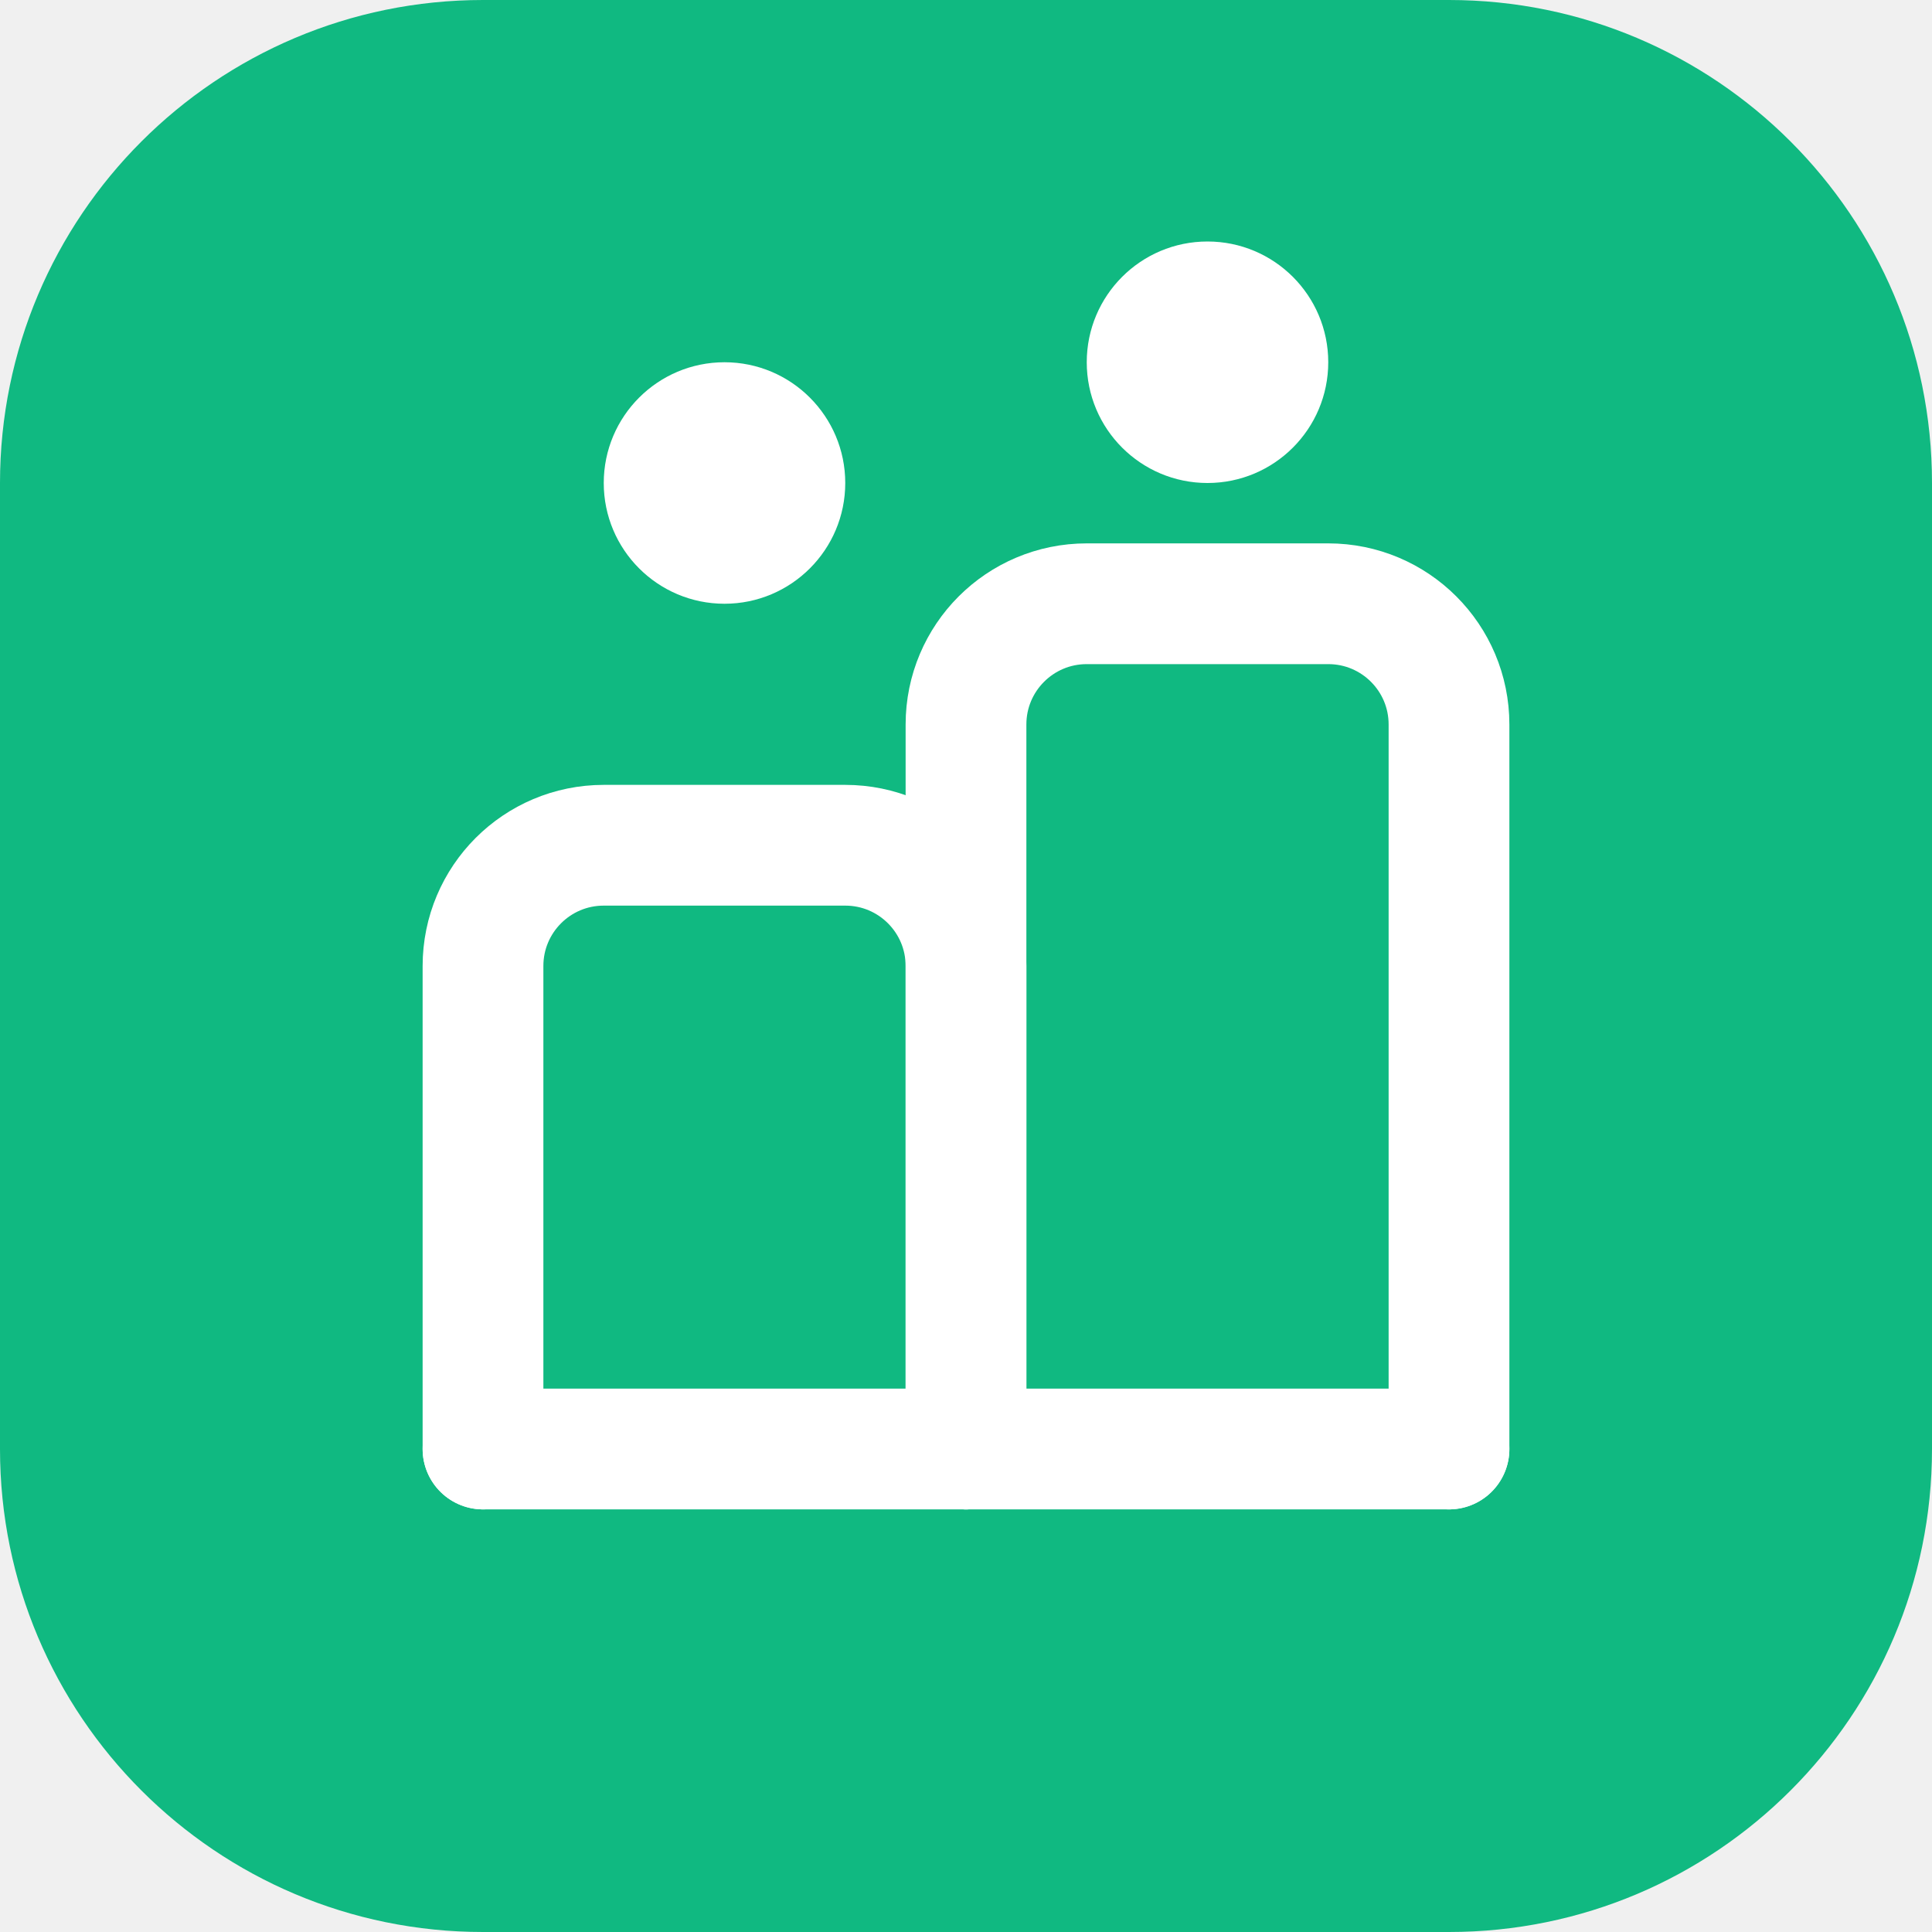
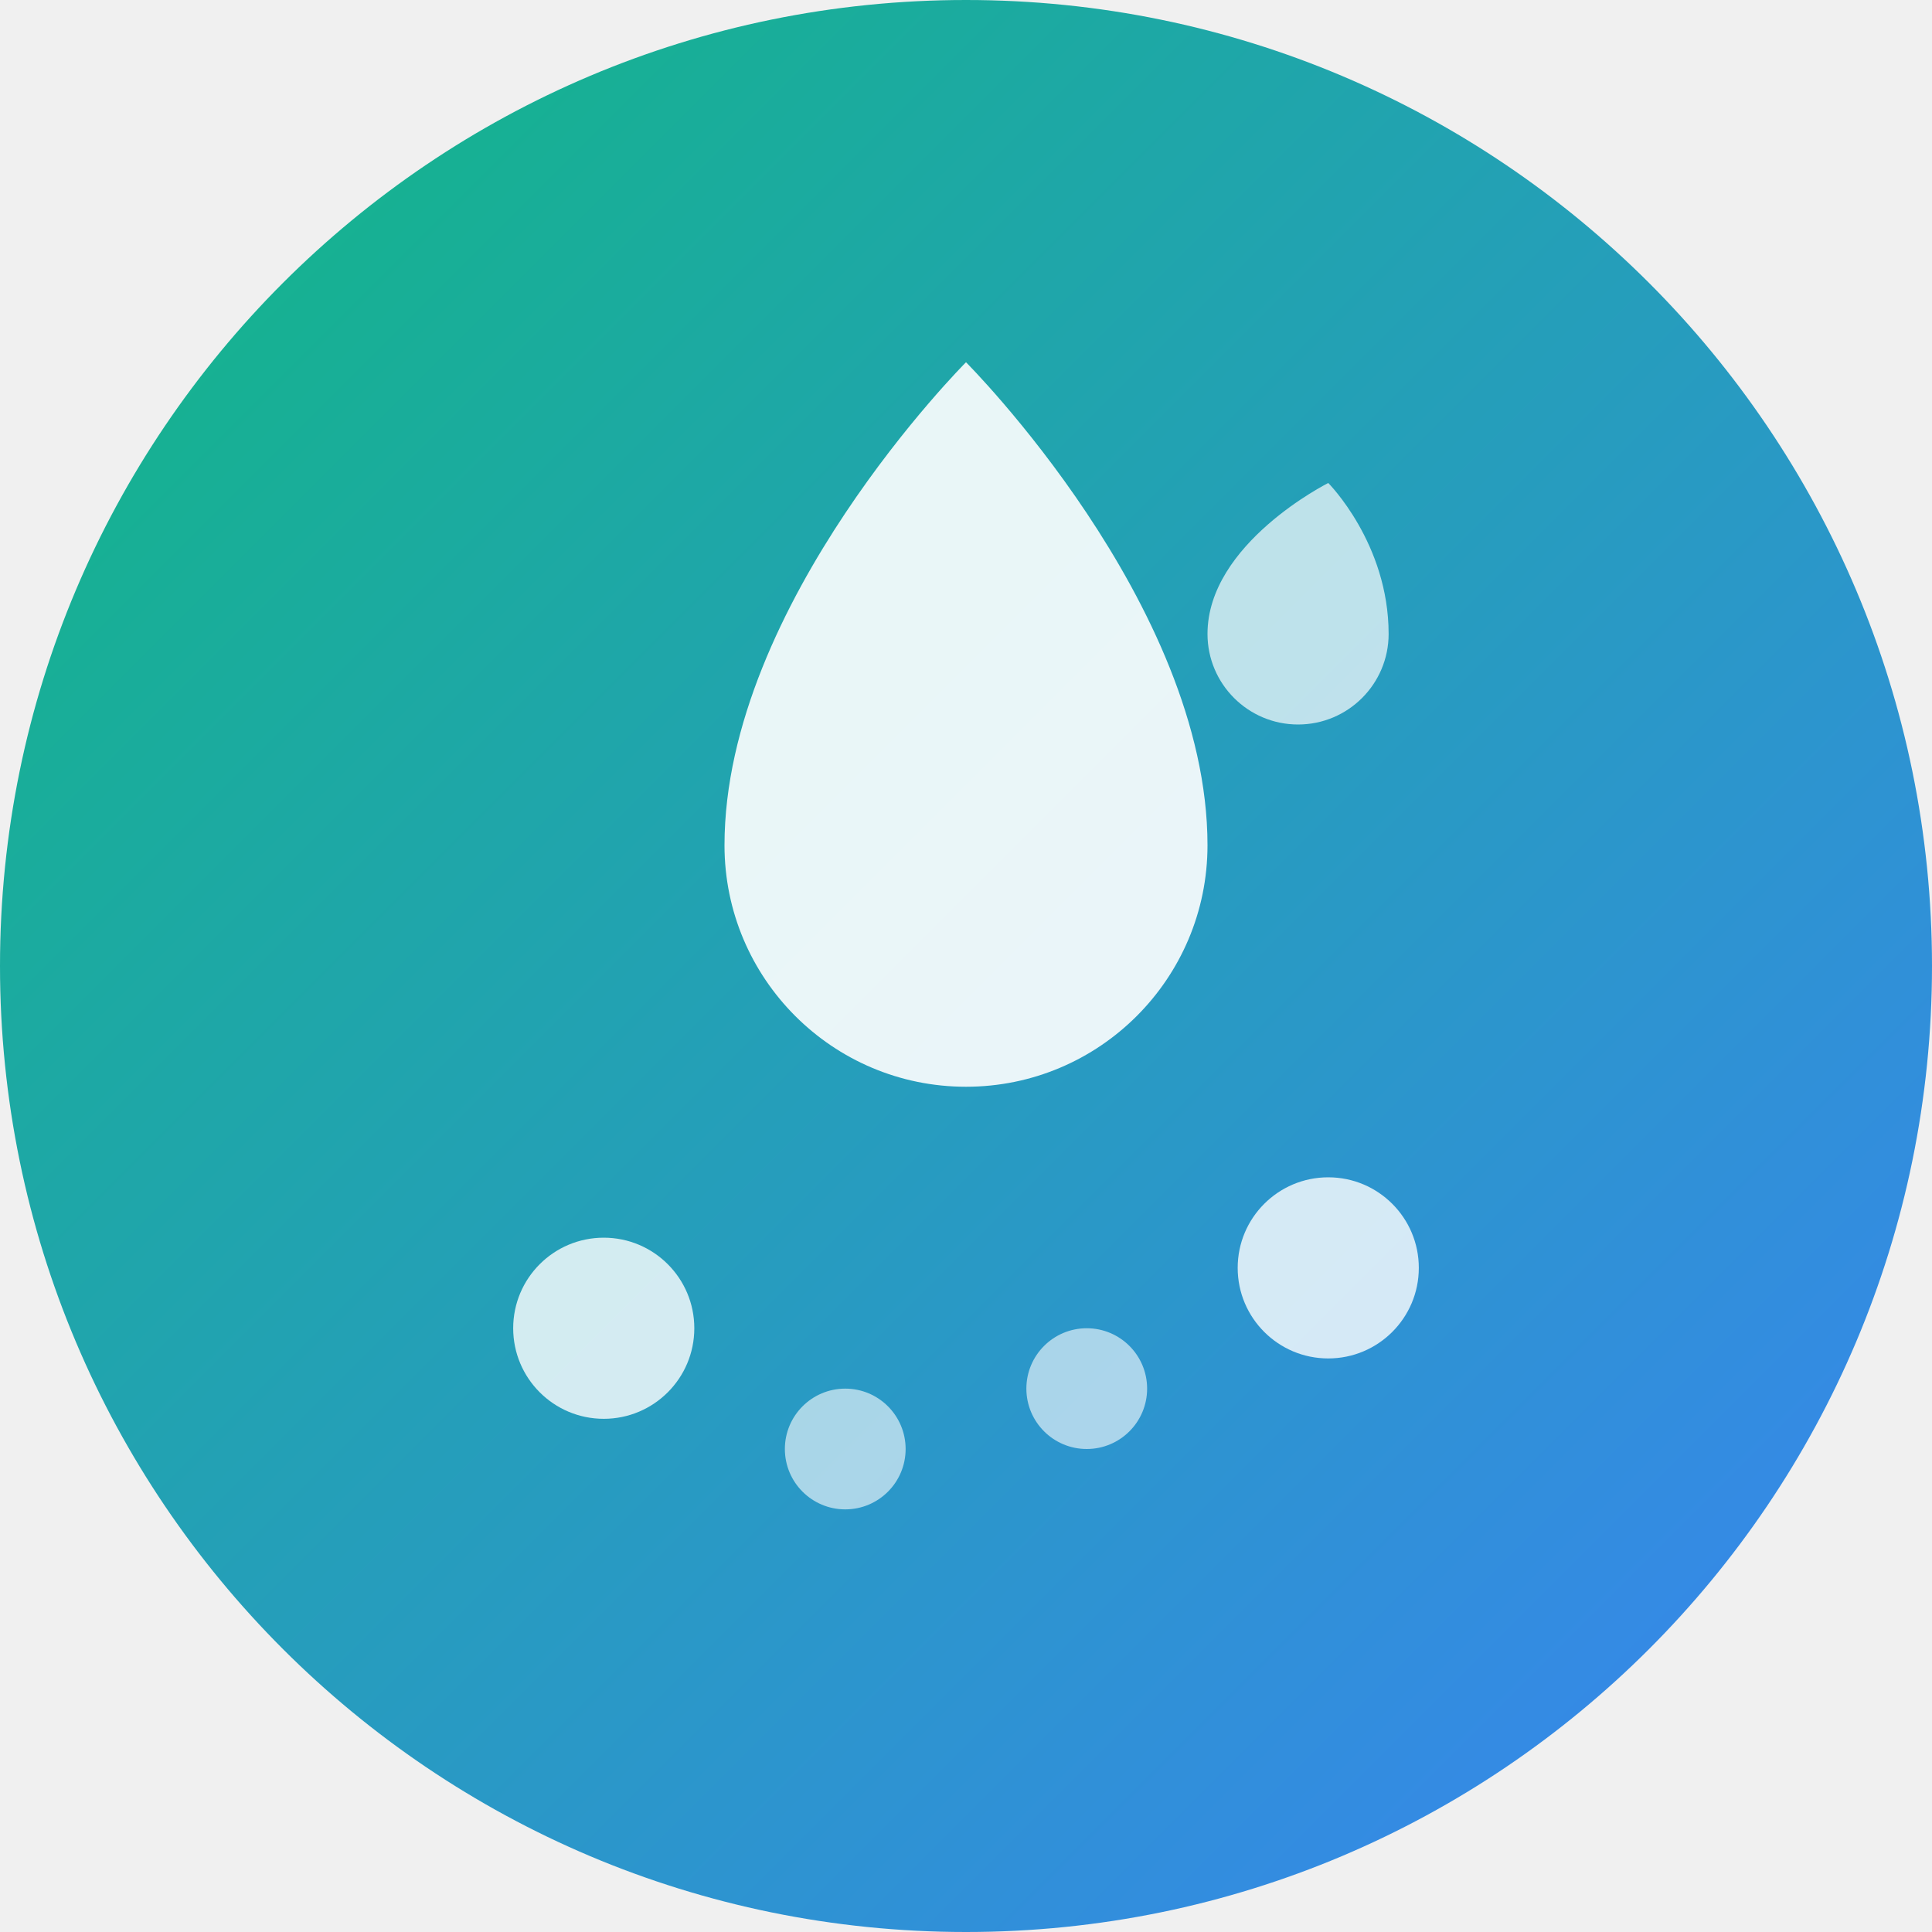
<svg xmlns="http://www.w3.org/2000/svg" width="32" height="32" viewBox="0 0 32 32" fill="none">
-   <rect width="32" height="32" rx="8" fill="#10b981" />
-   <path d="M8 24V16C8 14.895 8.895 14 10 14H14C15.105 14 16 14.895 16 16V24" stroke="white" stroke-width="2" stroke-linecap="round" />
-   <path d="M16 24V12C16 10.895 16.895 10 18 10H22C23.105 10 24 10.895 24 12V24" stroke="white" stroke-width="2" stroke-linecap="round" />
-   <path d="M8 24H24" stroke="white" stroke-width="2" stroke-linecap="round" />
-   <circle cx="12" cy="8" r="2" fill="white" />
-   <circle cx="20" cy="6" r="2" fill="white" />
+   <defs>
+     <linearGradient id="grad1" x1="0%" y1="0%" x2="100%" y2="100%">
+       <stop offset="0%" style="stop-color:#10B981;stop-opacity:1" />
+       <stop offset="100%" style="stop-color:#3B82F6;stop-opacity:1" />
+     </linearGradient>
+   </defs>
+   <circle cx="16" cy="16" r="16" fill="url(#grad1)" />
+   <path d="M16 6C16 6 12 10 12 14C12 16.209 13.791 18 16 18C18.209 18 20 16.209 20 14C20 10 16 6 16 6Z" fill="white" opacity="0.9" />
+   <path d="M22 8C22 8 20 9 20 10.5C20 11.328 20.672 12 21.5 12C22.328 12 23 11.328 23 10.5C23 9 22 8 22 8Z" fill="white" opacity="0.7" />
+   <circle cx="10" cy="22" r="1.5" fill="white" opacity="0.8" />
+   <circle cx="14" cy="24" r="1" fill="white" opacity="0.6" />
+   <circle cx="18" cy="23" r="1" fill="white" opacity="0.6" />
+   <circle cx="22" cy="21" r="1.5" fill="white" opacity="0.8" />
</svg>
